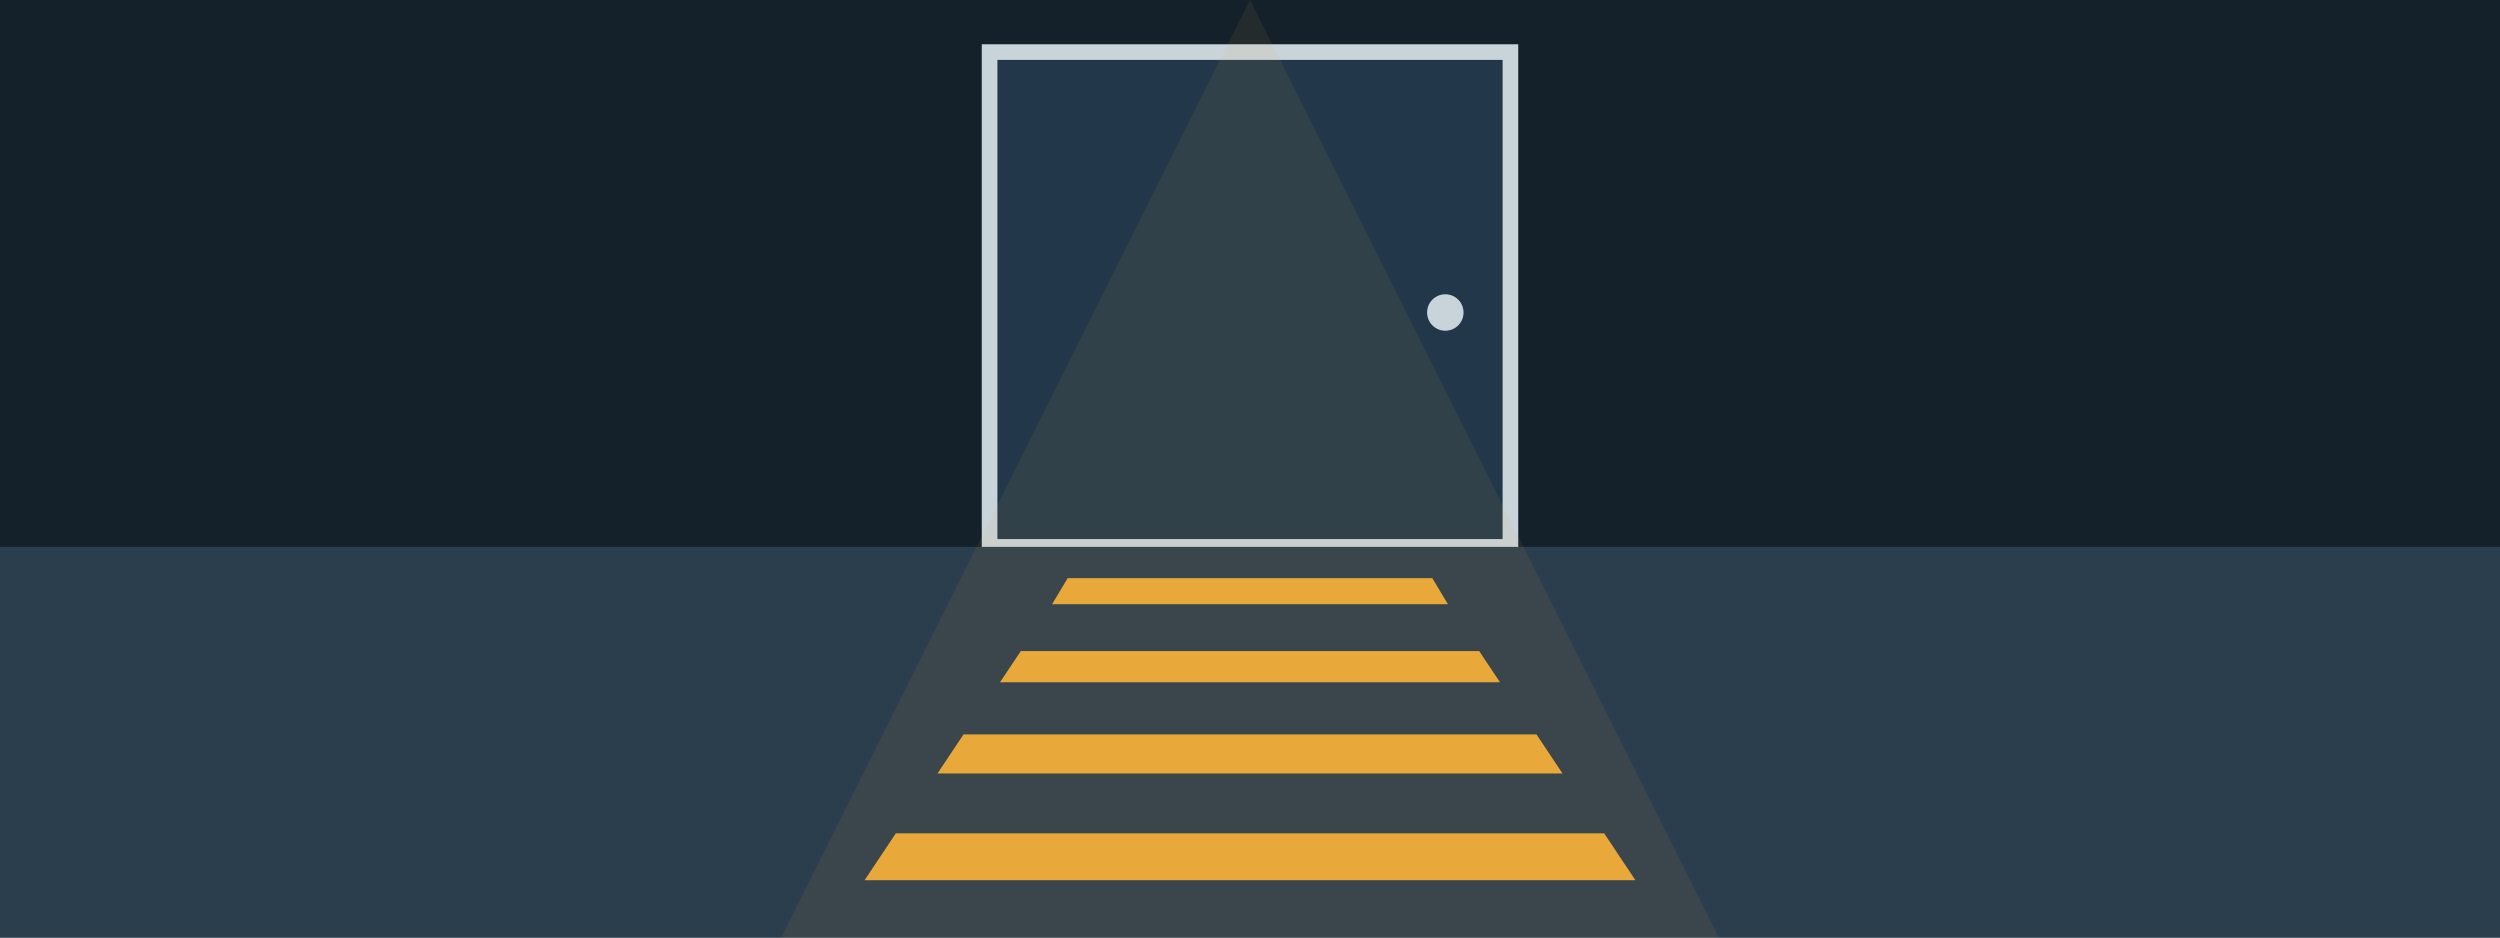
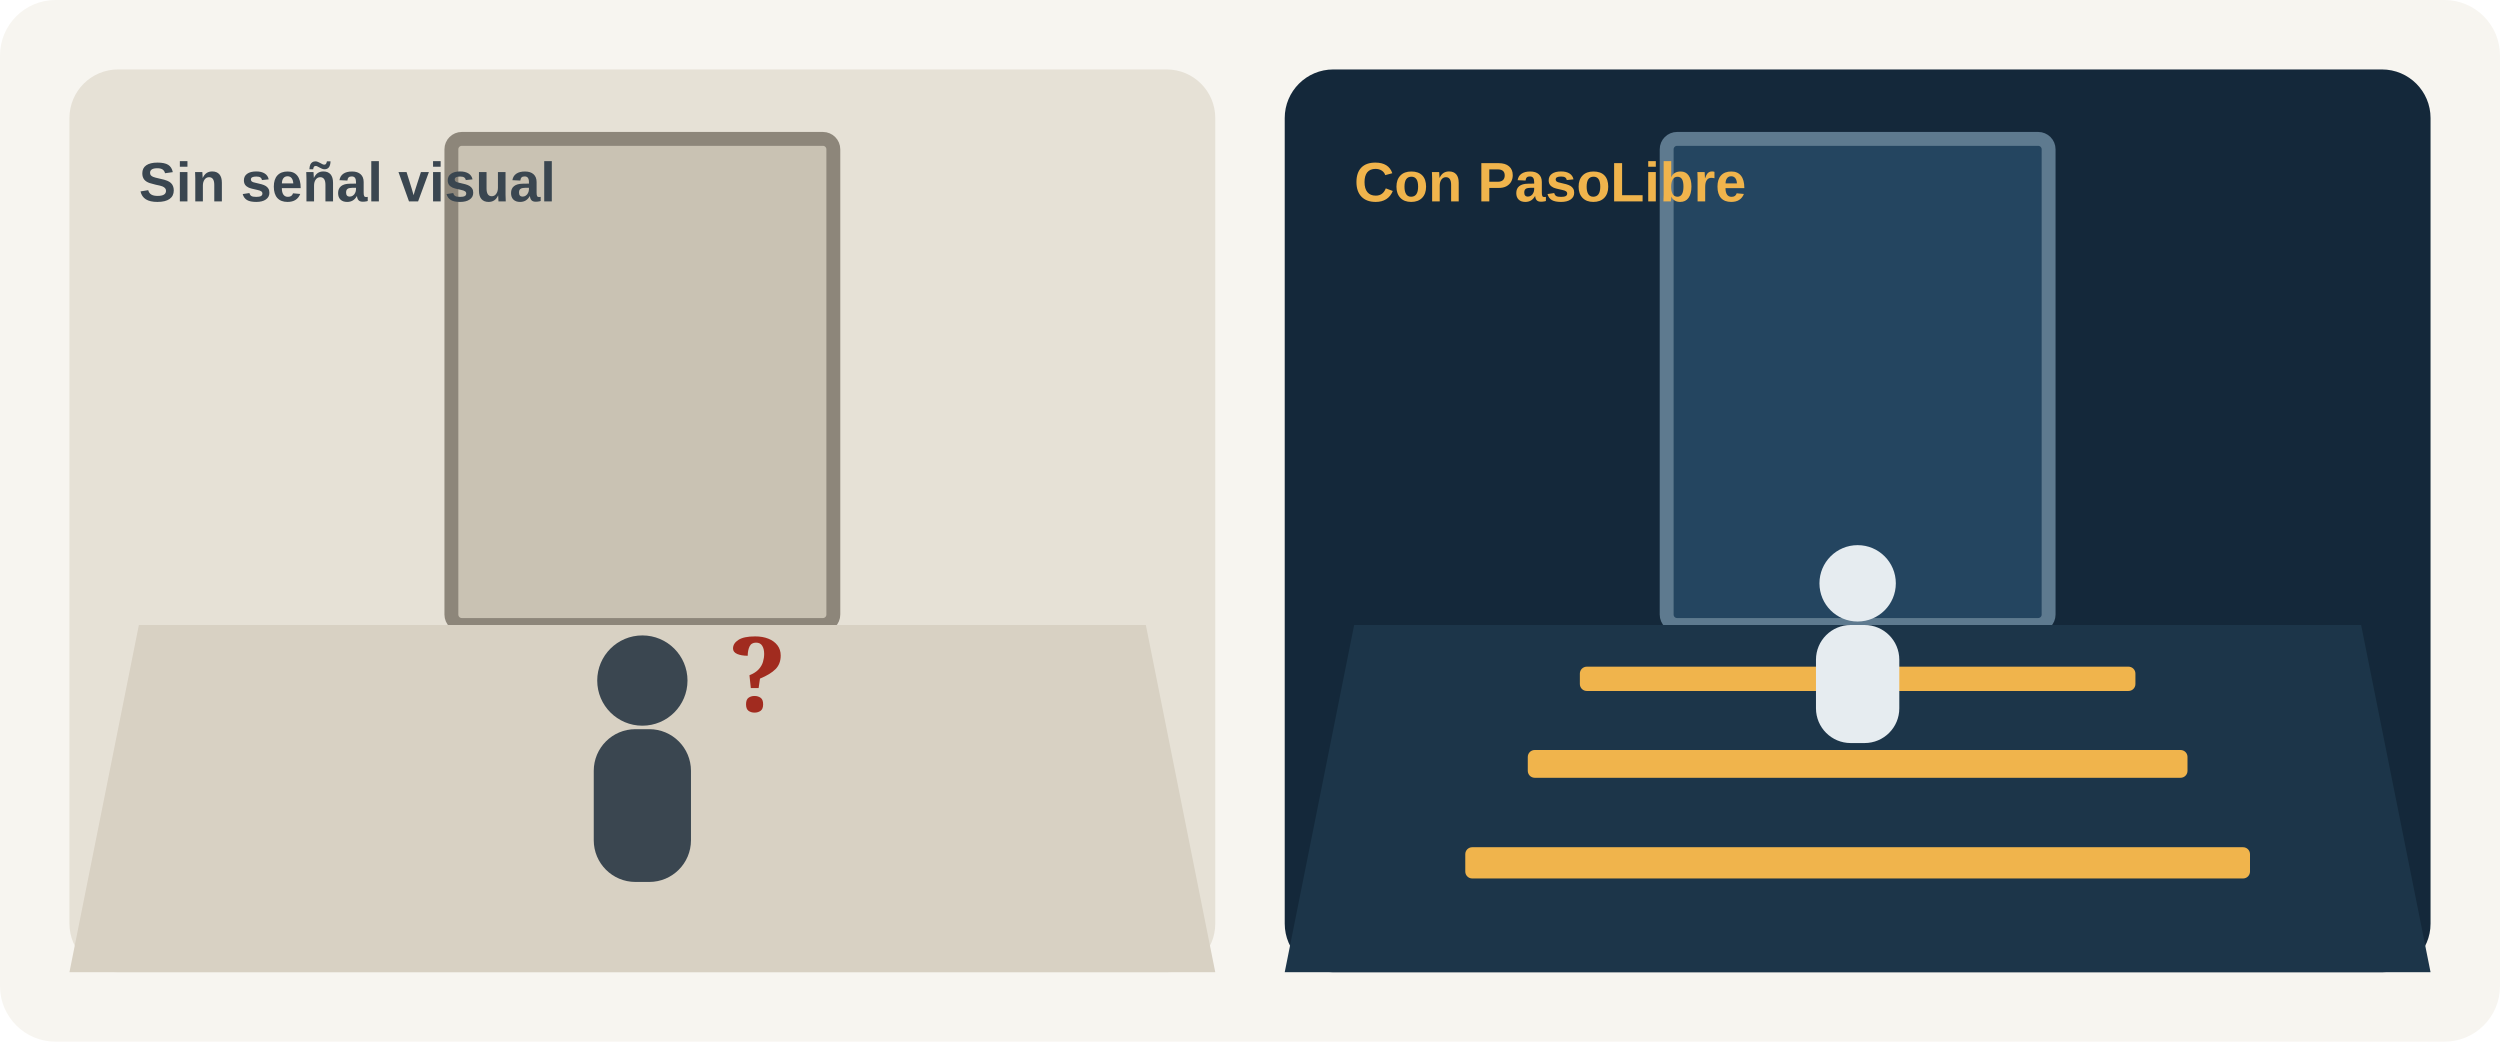
- <svg xmlns="http://www.w3.org/2000/svg" width="960" height="360" viewBox="0 0 960 360">
-   <rect width="960" height="360" fill="#14212B" />
-   <rect x="380" y="20" width="200" height="190" fill="#22384A" stroke="#C9D3DA" stroke-width="6" />
-   <circle cx="555" cy="120" r="7" fill="#C9D3DA" />
-   <polygon points="0,210 960,210 960,360 0,360" fill="#2B3E4D" />
-   <g fill="#E8A93A">
-     <polygon points="410,222 550,222 556,232 404,232" />
-     <polygon points="392,250 568,250 576,262 384,262" />
-     <polygon points="370,282 590,282 600,297 360,297" />
-     <polygon points="344,320 616,320 628,338 332,338" />
+ <svg xmlns="http://www.w3.org/2000/svg" viewBox="0 0 720 300" width="720" height="300" role="img" aria-labelledby="ba-t">
+   <rect width="720" height="300" rx="16" fill="#F7F5F0" />
+   <g>
+     <rect x="20" y="20" width="330" height="260" rx="14" fill="#E6E1D6" />
+     <rect x="130" y="40" width="110" height="140" rx="3" fill="#C9C2B3" stroke="#8D867A" stroke-width="4" />
+     <polygon points="40,180 330,180 350,280 20,280" fill="#D8D1C3" />
+     <circle cx="185" cy="196" r="13" fill="#3A4650" />
+     <rect x="171" y="210" width="28" height="44" rx="12" fill="#3A4650" />
+     <text x="210" y="205" font-family="Georgia,serif" font-size="30" font-weight="700" fill="#A12B1F">?</text>
+     <text x="40" y="58" font-family="system-ui,Arial" font-size="16" font-weight="700" fill="#3A4650">Sin señal visual</text>
  </g>
-   <polygon points="480,0 300,360 660,360" fill="#E8A93A" opacity=".08" />
+   <g>
+     <rect x="370" y="20" width="330" height="260" rx="14" fill="#14283A" />
+     <rect x="480" y="40" width="110" height="140" rx="3" fill="#244560" stroke="#5E7A8F" stroke-width="4" />
+     <polygon points="390,180 680,180 700,280 370,280" fill="#1C3549" />
+     <g fill="#F0B44C">
+       <rect x="455" y="192" width="160" height="7" rx="2" />
+       <rect x="440" y="216" width="190" height="8" rx="2" />
+       <rect x="422" y="244" width="226" height="9" rx="2" />
+     </g>
+     <circle cx="535" cy="168" r="11" fill="#E6ECF0" />
+     <rect x="523" y="180" width="24" height="34" rx="10" fill="#E6ECF0" />
+     <text x="390" y="58" font-family="system-ui,Arial" font-size="16" font-weight="700" fill="#F0B44C">Con PasoLibre</text>
+   </g>
</svg>
